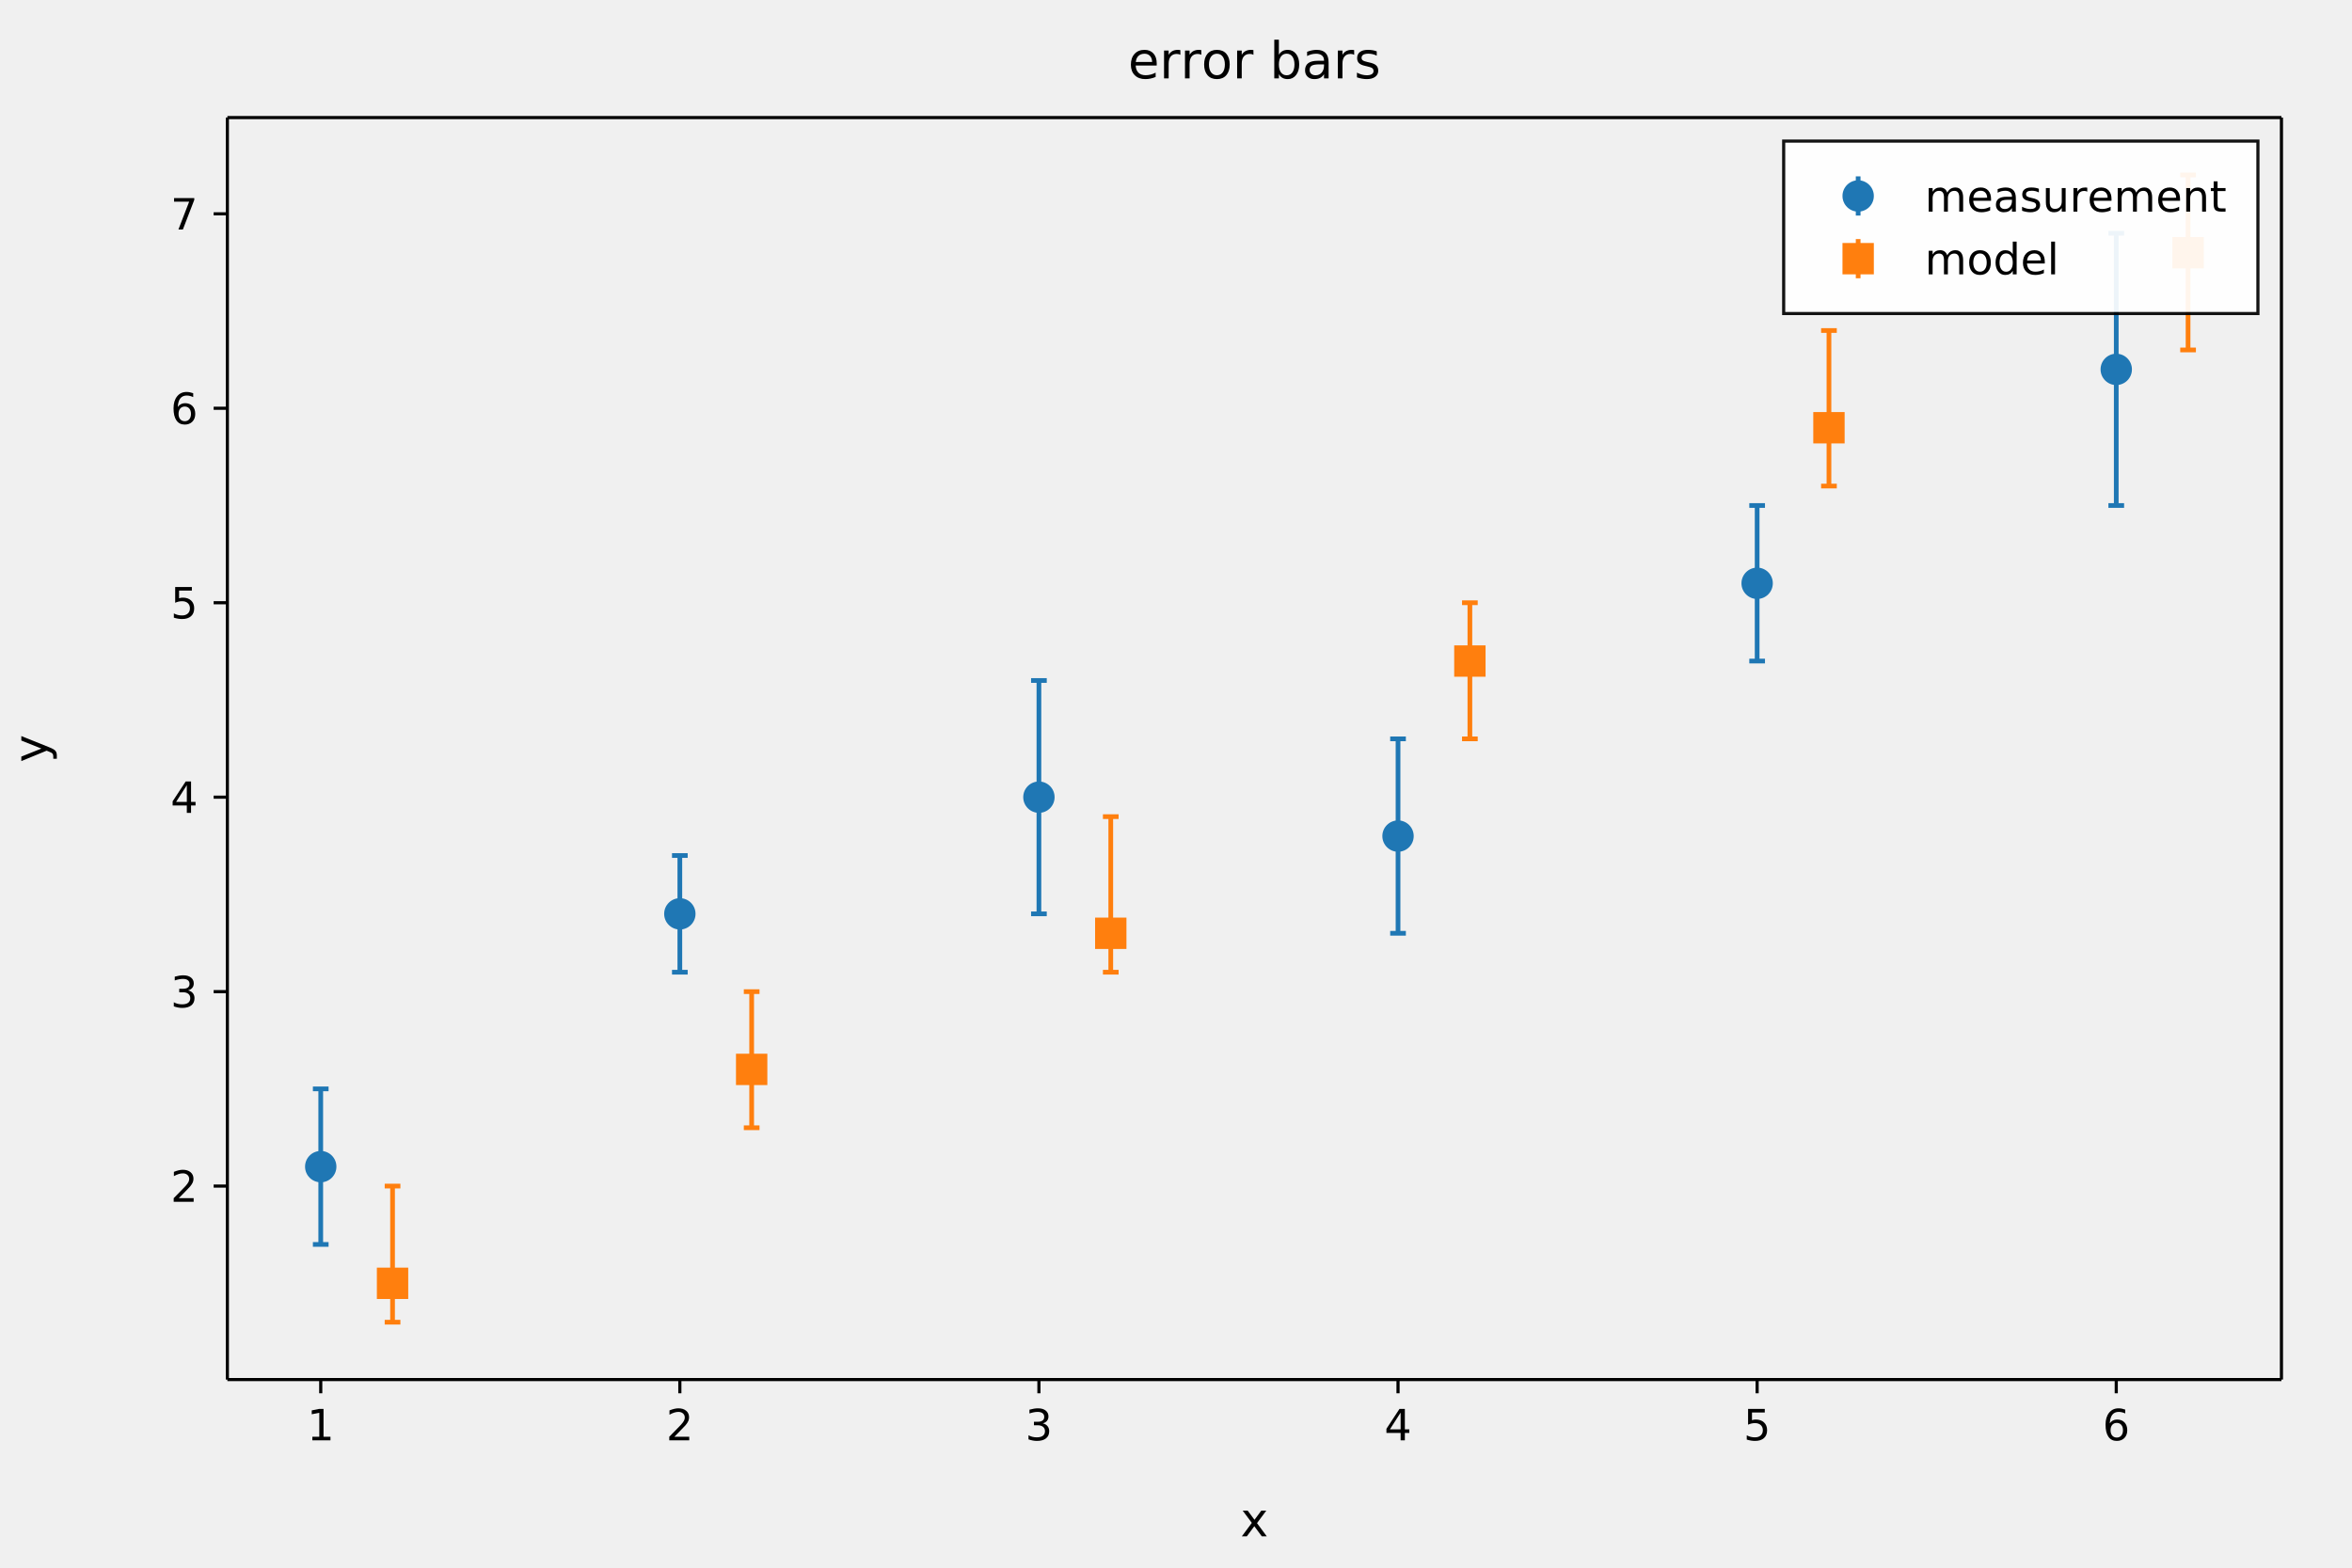
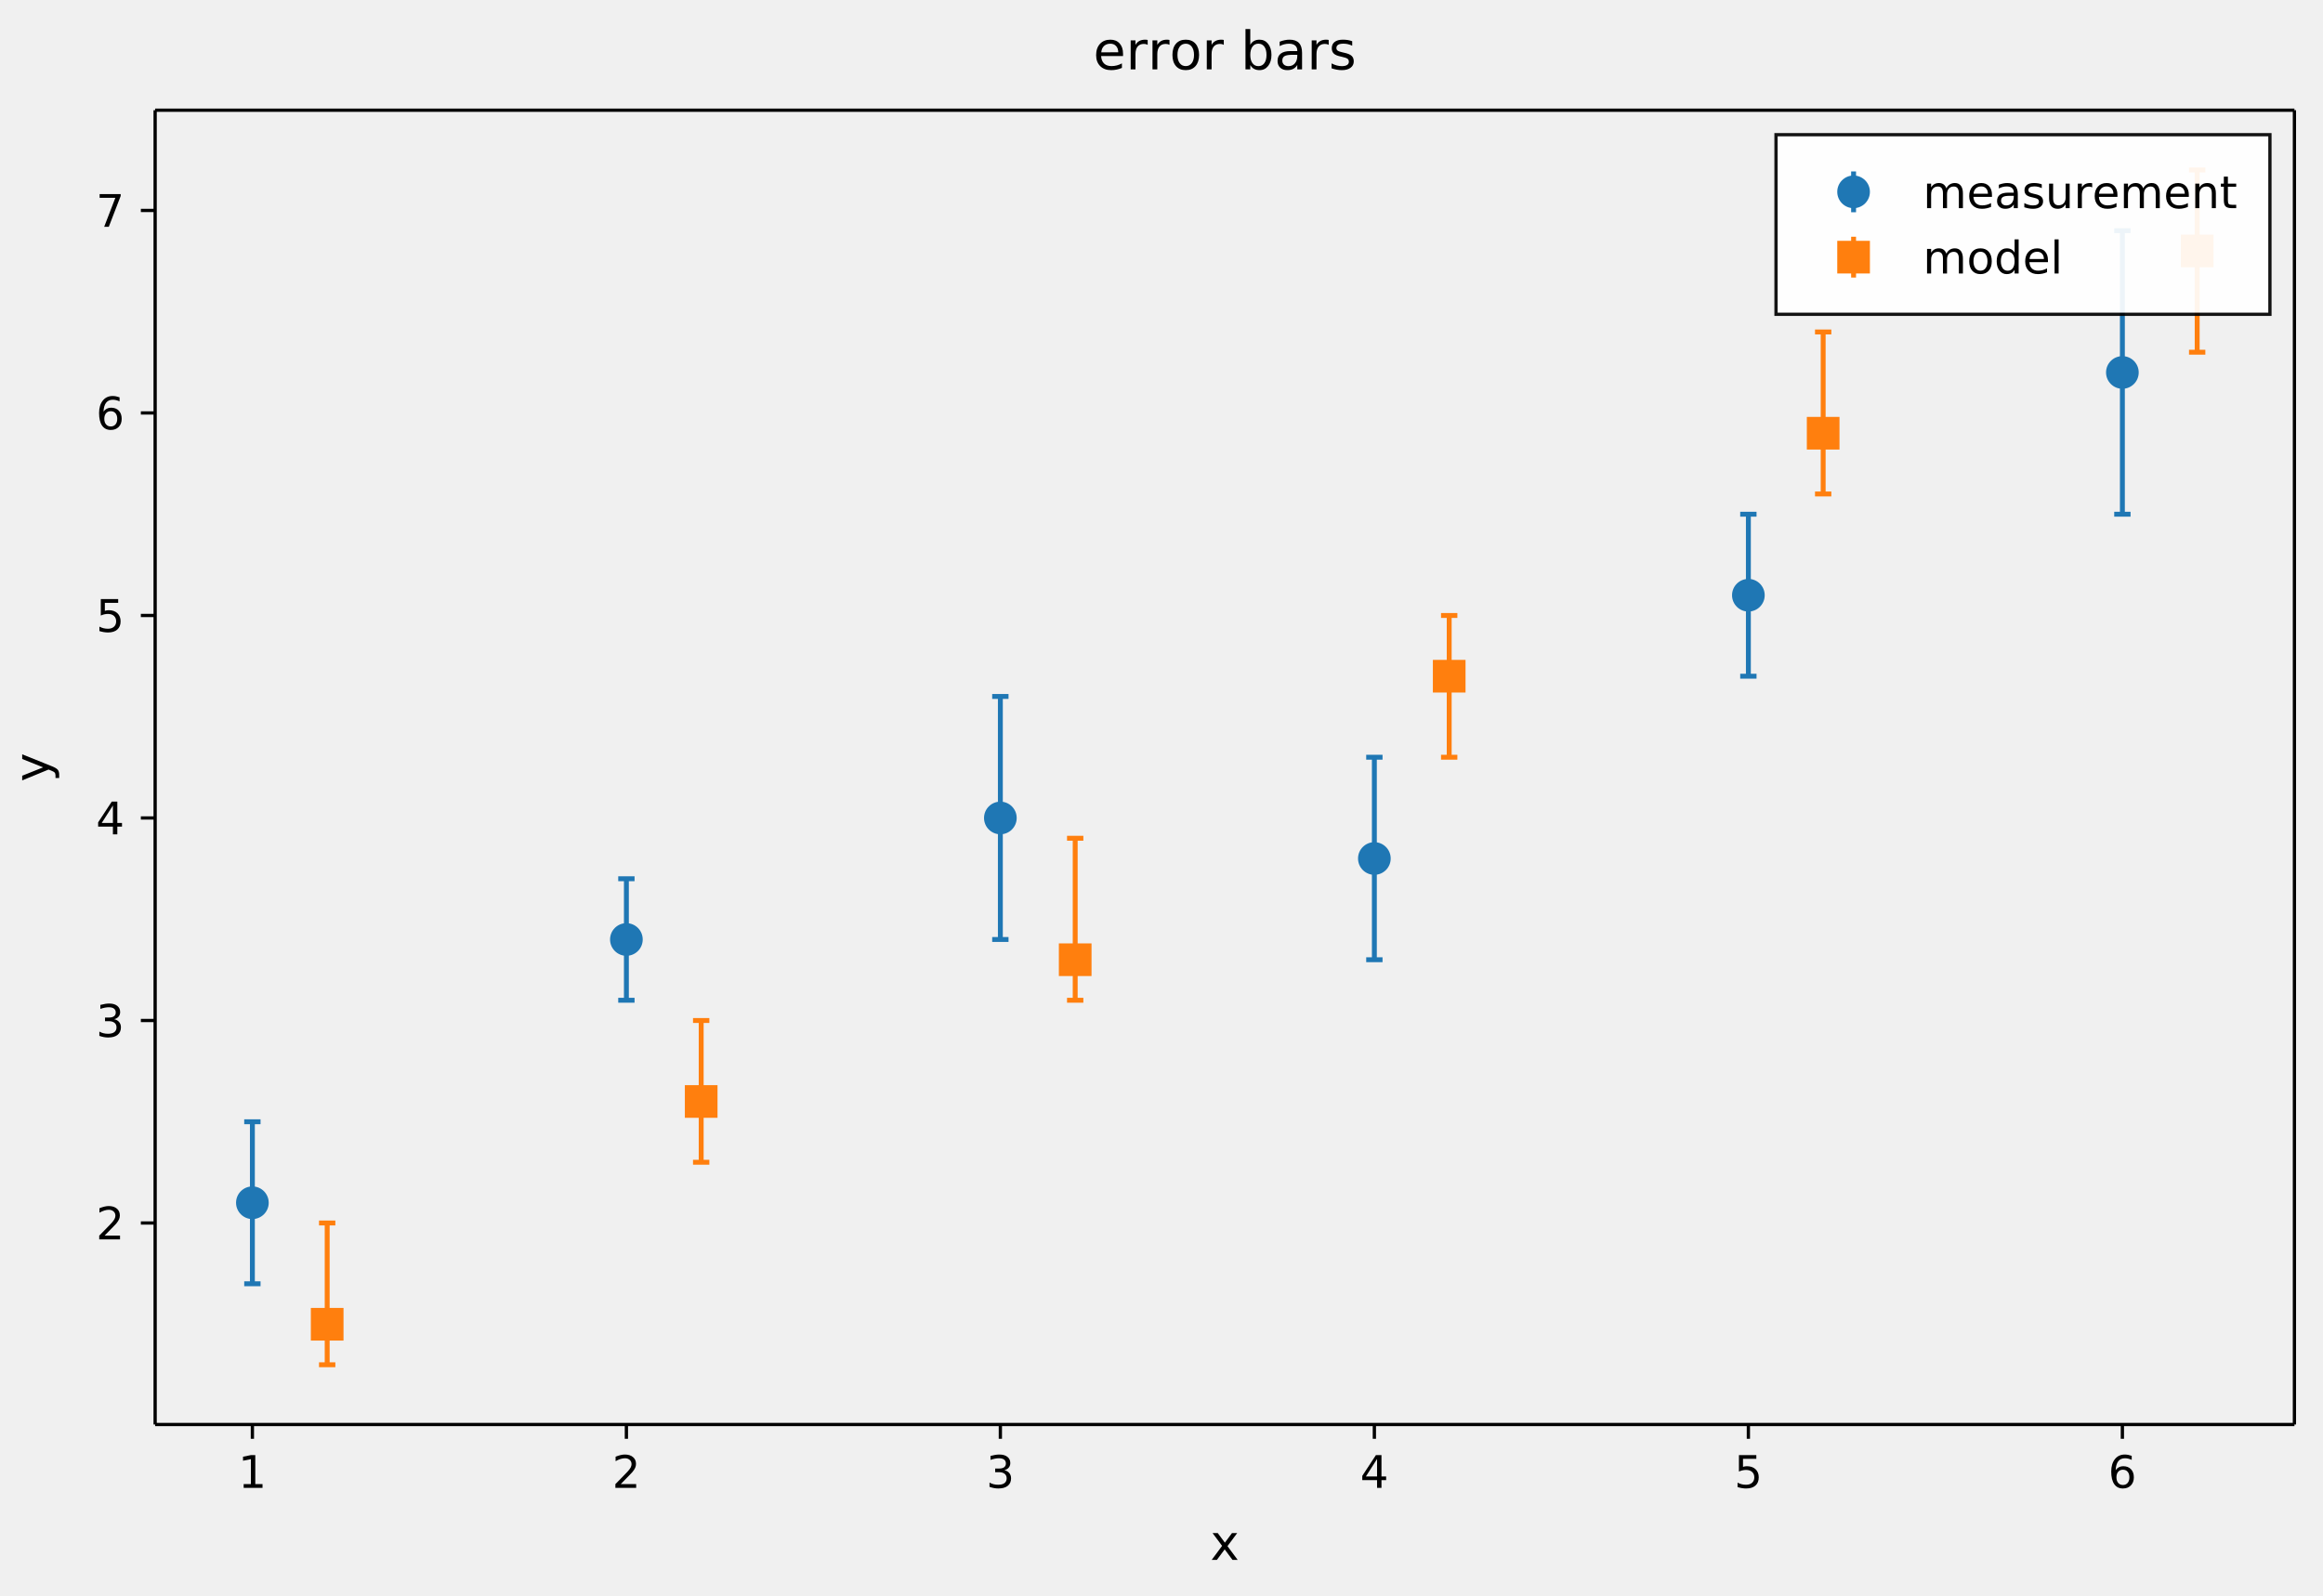
- <svg xmlns="http://www.w3.org/2000/svg" width="600" height="400" viewBox="0 0 600 400" font-family="DejaVu Sans, Bitstream Vera Sans, Verdana, Arial, sans-serif" font-size="11" style="background:#fff" data-plotlet-version="0.4.1" data-plotlet-schema="2" data-plotlet-kind="figure">
-   <g transform="translate(58,30)" data-plotlet-kind="panel" data-plotlet-title="error bars" data-plotlet-xlabel="x" data-plotlet-ylabel="y" data-plotlet-xscale="linear" data-plotlet-yscale="linear" data-plotlet-xlim="0.74,6.46" data-plotlet-ylim="1.005,7.495" data-plotlet-panel-bbox="0,0,600,400" data-plotlet-data-area="58,30,524,322">
+ <svg xmlns="http://www.w3.org/2000/svg" width="569" height="391" viewBox="0 0 569 391" font-family="DejaVu Sans, Bitstream Vera Sans, Verdana, Arial, sans-serif" font-size="11" style="background:#fff" data-plotlet-version="0.4.3" data-plotlet-schema="2" data-plotlet-kind="figure">
+   <g transform="translate(38,27)" data-plotlet-kind="panel" data-plotlet-title="error bars" data-plotlet-xlabel="x" data-plotlet-ylabel="y" data-plotlet-xscale="linear" data-plotlet-yscale="linear" data-plotlet-xlim="0.74,6.46" data-plotlet-ylim="1.005,7.495" data-plotlet-panel-bbox="0,0,569,391" data-plotlet-data-area="38,27,524,322">
    <svg x="0" y="0" width="524" height="322" overflow="hidden">
      <g class="plotlet-artist" data-plotlet-type="errorbar" data-plotlet-index="0" data-plotlet-label="measurement" data-plotlet-color="#1f77b4" data-plotlet-n="6" data-plotlet-x-min="1" data-plotlet-x-max="6" data-plotlet-y-min="2.1" data-plotlet-y-max="6.2" data-plotlet-marker="o">
        <line x1="23.82" x2="23.82" y1="287.52" y2="247.83" stroke="#1f77b4" stroke-width="1.2" />
        <line x1="21.82" x2="25.82" y1="287.52" y2="287.52" stroke="#1f77b4" stroke-width="1.2" />
        <line x1="21.82" x2="25.82" y1="247.83" y2="247.83" stroke="#1f77b4" stroke-width="1.2" />
        <circle cx="23.82" cy="267.67" r="4" fill="#1f77b4" />
        <line x1="115.43" x2="115.43" y1="218.06" y2="188.29" stroke="#1f77b4" stroke-width="1.2" />
        <line x1="113.43" x2="117.43" y1="218.06" y2="218.06" stroke="#1f77b4" stroke-width="1.2" />
        <line x1="113.43" x2="117.43" y1="188.29" y2="188.29" stroke="#1f77b4" stroke-width="1.2" />
        <circle cx="115.43" cy="203.17" r="4" fill="#1f77b4" />
        <line x1="207.03" x2="207.03" y1="203.17" y2="143.63" stroke="#1f77b4" stroke-width="1.2" />
        <line x1="205.03" x2="209.03" y1="203.17" y2="203.17" stroke="#1f77b4" stroke-width="1.2" />
        <line x1="205.03" x2="209.03" y1="143.63" y2="143.63" stroke="#1f77b4" stroke-width="1.2" />
        <circle cx="207.03" cy="173.40" r="4" fill="#1f77b4" />
        <line x1="298.64" x2="298.64" y1="208.13" y2="158.52" stroke="#1f77b4" stroke-width="1.2" />
        <line x1="296.64" x2="300.64" y1="208.13" y2="208.13" stroke="#1f77b4" stroke-width="1.2" />
        <line x1="296.64" x2="300.64" y1="158.52" y2="158.52" stroke="#1f77b4" stroke-width="1.2" />
        <circle cx="298.64" cy="183.33" r="4" fill="#1f77b4" />
        <line x1="390.25" x2="390.25" y1="138.67" y2="98.98" stroke="#1f77b4" stroke-width="1.2" />
        <line x1="388.25" x2="392.25" y1="138.67" y2="138.67" stroke="#1f77b4" stroke-width="1.2" />
        <line x1="388.25" x2="392.25" y1="98.98" y2="98.98" stroke="#1f77b4" stroke-width="1.2" />
        <circle cx="390.25" cy="118.83" r="4" fill="#1f77b4" />
        <line x1="481.86" x2="481.86" y1="98.98" y2="29.52" stroke="#1f77b4" stroke-width="1.2" />
        <line x1="479.86" x2="483.86" y1="98.98" y2="98.98" stroke="#1f77b4" stroke-width="1.2" />
        <line x1="479.86" x2="483.86" y1="29.52" y2="29.52" stroke="#1f77b4" stroke-width="1.2" />
        <circle cx="481.86" cy="64.25" r="4" fill="#1f77b4" />
      </g>
      <g class="plotlet-artist" data-plotlet-type="errorbar" data-plotlet-index="1" data-plotlet-label="model" data-plotlet-color="#ff7f0e" data-plotlet-n="6" data-plotlet-x-min="1.2" data-plotlet-x-max="6.2" data-plotlet-y-min="1.5" data-plotlet-y-max="6.8" data-plotlet-marker="s">
        <line x1="42.14" x2="42.14" y1="307.36" y2="272.63" stroke="#ff7f0e" stroke-width="1.2" />
        <line x1="40.14" x2="44.14" y1="307.36" y2="307.36" stroke="#ff7f0e" stroke-width="1.2" />
        <line x1="40.14" x2="44.14" y1="272.63" y2="272.63" stroke="#ff7f0e" stroke-width="1.2" />
        <rect x="38.14" y="293.44" width="8" height="8" fill="#ff7f0e" />
        <line x1="133.75" x2="133.75" y1="257.75" y2="223.02" stroke="#ff7f0e" stroke-width="1.2" />
        <line x1="131.75" x2="135.75" y1="257.75" y2="257.75" stroke="#ff7f0e" stroke-width="1.2" />
        <line x1="131.75" x2="135.75" y1="223.02" y2="223.02" stroke="#ff7f0e" stroke-width="1.2" />
        <rect x="129.75" y="238.86" width="8" height="8" fill="#ff7f0e" />
        <line x1="225.36" x2="225.36" y1="218.06" y2="178.37" stroke="#ff7f0e" stroke-width="1.2" />
        <line x1="223.36" x2="227.36" y1="218.06" y2="218.06" stroke="#ff7f0e" stroke-width="1.2" />
        <line x1="223.36" x2="227.36" y1="178.37" y2="178.37" stroke="#ff7f0e" stroke-width="1.2" />
        <rect x="221.36" y="204.13" width="8" height="8" fill="#ff7f0e" />
        <line x1="316.97" x2="316.97" y1="158.52" y2="123.79" stroke="#ff7f0e" stroke-width="1.2" />
        <line x1="314.97" x2="318.97" y1="158.52" y2="158.52" stroke="#ff7f0e" stroke-width="1.2" />
        <line x1="314.97" x2="318.97" y1="123.79" y2="123.79" stroke="#ff7f0e" stroke-width="1.2" />
        <rect x="312.97" y="134.67" width="8" height="8" fill="#ff7f0e" />
        <line x1="408.57" x2="408.57" y1="94.02" y2="54.33" stroke="#ff7f0e" stroke-width="1.2" />
        <line x1="406.57" x2="410.57" y1="94.02" y2="94.02" stroke="#ff7f0e" stroke-width="1.2" />
        <line x1="406.57" x2="410.57" y1="54.33" y2="54.33" stroke="#ff7f0e" stroke-width="1.2" />
        <rect x="404.57" y="75.14" width="8" height="8" fill="#ff7f0e" />
        <line x1="500.18" x2="500.18" y1="59.29" y2="14.64" stroke="#ff7f0e" stroke-width="1.2" />
        <line x1="498.18" x2="502.18" y1="59.29" y2="59.29" stroke="#ff7f0e" stroke-width="1.2" />
        <line x1="498.18" x2="502.18" y1="14.64" y2="14.64" stroke="#ff7f0e" stroke-width="1.2" />
        <rect x="496.18" y="30.48" width="8" height="8" fill="#ff7f0e" />
      </g>
    </svg>
    <line x1="0" y1="0" x2="524" y2="0" stroke="#000000" stroke-width="0.8" />
    <line x1="0" y1="322" x2="524" y2="322" stroke="#000000" stroke-width="0.8" />
    <line x1="0" y1="0" x2="0" y2="322" stroke="#000000" stroke-width="0.8" />
    <line x1="524" y1="0" x2="524" y2="322" stroke="#000000" stroke-width="0.8" />
    <line x1="23.82" x2="23.82" y1="322" y2="325.5" stroke="#000000" stroke-width="0.8" />
-     <path d="M21.683 336.587H23.456V330.469L21.527 330.856V329.868L23.445 329.481H24.53V336.587H26.302V337.5H21.683Z" fill="#000" />
+     <path d="M21.683 336.606H23.456V330.488L21.527 330.875V329.887L23.445 329.5H24.53V336.606H26.302V337.519H21.683Z" fill="#000" />
    <line x1="115.43" x2="115.43" y1="322" y2="325.5" stroke="#000000" stroke-width="0.8" />
-     <path d="M114.038 336.587H117.825V337.5H112.733V336.587Q113.351 335.948 114.417 334.871Q115.483 333.794 115.757 333.482Q116.278 332.897 116.485 332.491Q116.691 332.086 116.691 331.694Q116.691 331.055 116.243 330.652Q115.794 330.249 115.075 330.249Q114.565 330.249 113.998 330.426Q113.431 330.604 112.787 330.963V329.868Q113.442 329.604 114.011 329.47Q114.581 329.336 115.053 329.336Q116.299 329.336 117.041 329.959Q117.782 330.582 117.782 331.624Q117.782 332.118 117.596 332.561Q117.411 333.004 116.922 333.606Q116.788 333.762 116.068 334.506Q115.349 335.25 114.038 336.587Z" fill="#000" />
+     <path d="M114.038 336.606H117.825V337.519H112.733V336.606Q113.351 335.967 114.417 334.89Q115.483 333.813 115.757 333.501Q116.278 332.916 116.485 332.51Q116.691 332.105 116.691 331.713Q116.691 331.074 116.243 330.671Q115.794 330.268 115.075 330.268Q114.565 330.268 113.998 330.445Q113.431 330.623 112.787 330.982V329.887Q113.442 329.624 114.011 329.489Q114.581 329.355 115.053 329.355Q116.299 329.355 117.041 329.978Q117.782 330.601 117.782 331.643Q117.782 332.137 117.596 332.58Q117.411 333.023 116.922 333.625Q116.788 333.781 116.068 334.525Q115.349 335.269 114.038 336.606Z" fill="#000" />
    <line x1="207.03" x2="207.03" y1="322" y2="325.5" stroke="#000000" stroke-width="0.8" />
-     <path d="M207.999 333.176Q208.778 333.343 209.216 333.869Q209.653 334.396 209.653 335.169Q209.653 336.356 208.837 337.006Q208.021 337.656 206.517 337.656Q206.012 337.656 205.477 337.556Q204.943 337.457 204.374 337.258V336.211Q204.825 336.474 205.362 336.608Q205.899 336.743 206.484 336.743Q207.505 336.743 208.039 336.34Q208.574 335.937 208.574 335.169Q208.574 334.46 208.077 334.06Q207.58 333.66 206.694 333.66H205.759V332.768H206.737Q207.537 332.768 207.961 332.448Q208.386 332.129 208.386 331.527Q208.386 330.91 207.948 330.579Q207.51 330.249 206.694 330.249Q206.248 330.249 205.738 330.346Q205.228 330.442 204.615 330.646V329.68Q205.233 329.508 205.773 329.422Q206.313 329.336 206.791 329.336Q208.026 329.336 208.746 329.897Q209.465 330.458 209.465 331.415Q209.465 332.081 209.084 332.54Q208.703 332.999 207.999 333.176Z" fill="#000" />
+     <path d="M207.999 333.195Q208.778 333.362 209.216 333.888Q209.653 334.415 209.653 335.188Q209.653 336.375 208.837 337.025Q208.021 337.675 206.517 337.675Q206.012 337.675 205.477 337.575Q204.943 337.476 204.374 337.277V336.23Q204.825 336.493 205.362 336.627Q205.899 336.762 206.484 336.762Q207.505 336.762 208.039 336.359Q208.574 335.956 208.574 335.188Q208.574 334.479 208.077 334.079Q207.58 333.679 206.694 333.679H205.759V332.787H206.737Q207.537 332.787 207.961 332.468Q208.386 332.148 208.386 331.546Q208.386 330.929 207.948 330.598Q207.51 330.268 206.694 330.268Q206.248 330.268 205.738 330.365Q205.228 330.461 204.615 330.666V329.699Q205.233 329.527 205.773 329.441Q206.313 329.355 206.791 329.355Q208.026 329.355 208.746 329.916Q209.465 330.478 209.465 331.434Q209.465 332.1 209.084 332.559Q208.703 333.018 207.999 333.195Z" fill="#000" />
    <line x1="298.64" x2="298.64" y1="322" y2="325.5" stroke="#000000" stroke-width="0.8" />
-     <path d="M299.301 330.426 296.562 334.707H299.301ZM299.017 329.481H300.381V334.707H301.525V335.609H300.381V337.5H299.301V335.609H295.681V334.562Z" fill="#000" />
+     <path d="M299.301 330.445 296.562 334.726H299.301ZM299.017 329.5H300.381V334.726H301.525V335.628H300.381V337.519H299.301V335.628H295.681V334.581Z" fill="#000" />
    <line x1="390.25" x2="390.25" y1="322" y2="325.5" stroke="#000000" stroke-width="0.8" />
-     <path d="M387.939 329.481H392.199V330.394H388.933V332.36Q389.169 332.279 389.406 332.239Q389.642 332.199 389.878 332.199Q391.221 332.199 392.005 332.935Q392.79 333.67 392.79 334.927Q392.79 336.222 391.984 336.939Q391.178 337.656 389.712 337.656Q389.207 337.656 388.683 337.57Q388.16 337.484 387.601 337.312V336.222Q388.085 336.485 388.6 336.614Q389.116 336.743 389.69 336.743Q390.62 336.743 391.162 336.254Q391.705 335.765 391.705 334.927Q391.705 334.089 391.162 333.601Q390.62 333.112 389.69 333.112Q389.255 333.112 388.823 333.208Q388.391 333.305 387.939 333.509Z" fill="#000" />
+     <path d="M387.939 329.5H392.199V330.413H388.933V332.379Q389.169 332.298 389.406 332.258Q389.642 332.218 389.878 332.218Q391.221 332.218 392.005 332.954Q392.79 333.689 392.79 334.946Q392.79 336.241 391.984 336.958Q391.178 337.675 389.712 337.675Q389.207 337.675 388.683 337.589Q388.16 337.503 387.601 337.331V336.241Q388.085 336.504 388.6 336.633Q389.116 336.762 389.69 336.762Q390.62 336.762 391.162 336.273Q391.705 335.784 391.705 334.946Q391.705 334.108 391.162 333.62Q390.62 333.131 389.69 333.131Q389.255 333.131 388.823 333.228Q388.391 333.324 387.939 333.528Z" fill="#000" />
    <line x1="481.86" x2="481.86" y1="322" y2="325.5" stroke="#000000" stroke-width="0.8" />
-     <path d="M481.992 333.058Q481.261 333.058 480.834 333.558Q480.407 334.057 480.407 334.927Q480.407 335.792 480.834 336.294Q481.261 336.796 481.992 336.796Q482.722 336.796 483.149 336.294Q483.576 335.792 483.576 334.927Q483.576 334.057 483.149 333.558Q482.722 333.058 481.992 333.058ZM484.146 329.658V330.646Q483.737 330.453 483.321 330.351Q482.905 330.249 482.497 330.249Q481.422 330.249 480.856 330.974Q480.289 331.699 480.209 333.166Q480.525 332.698 481.003 332.448Q481.481 332.199 482.056 332.199Q483.265 332.199 483.966 332.932Q484.667 333.665 484.667 334.927Q484.667 336.163 483.936 336.909Q483.206 337.656 481.992 337.656Q480.601 337.656 479.865 336.59Q479.129 335.523 479.129 333.499Q479.129 331.597 480.031 330.467Q480.934 329.336 482.454 329.336Q482.862 329.336 483.278 329.417Q483.694 329.497 484.146 329.658Z" fill="#000" />
+     <path d="M481.992 333.077Q481.261 333.077 480.834 333.577Q480.407 334.076 480.407 334.946Q480.407 335.811 480.834 336.313Q481.261 336.815 481.992 336.815Q482.722 336.815 483.149 336.313Q483.576 335.811 483.576 334.946Q483.576 334.076 483.149 333.577Q482.722 333.077 481.992 333.077ZM484.146 329.677V330.666Q483.737 330.472 483.321 330.37Q482.905 330.268 482.497 330.268Q481.422 330.268 480.856 330.993Q480.289 331.718 480.209 333.185Q480.525 332.717 481.003 332.468Q481.481 332.218 482.056 332.218Q483.265 332.218 483.966 332.951Q484.667 333.684 484.667 334.946Q484.667 336.182 483.936 336.928Q483.206 337.675 481.992 337.675Q480.601 337.675 479.865 336.609Q479.129 335.542 479.129 333.518Q479.129 331.616 480.031 330.486Q480.934 329.355 482.454 329.355Q482.862 329.355 483.278 329.436Q483.694 329.516 484.146 329.677Z" fill="#000" />
    <line x1="0" x2="-3.5" y1="272.63" y2="272.63" stroke="#000000" stroke-width="0.8" />
-     <path d="M-12.388 275.72H-8.601V276.633H-13.693V275.72Q-13.075 275.081 -12.009 274.004Q-10.943 272.927 -10.669 272.616Q-10.148 272.03 -9.941 271.625Q-9.734 271.219 -9.734 270.827Q-9.734 270.188 -10.183 269.785Q-10.631 269.382 -11.351 269.382Q-11.861 269.382 -12.428 269.56Q-12.995 269.737 -13.639 270.097V269.001Q-12.984 268.738 -12.415 268.603Q-11.845 268.469 -11.373 268.469Q-10.126 268.469 -9.385 269.092Q-8.644 269.715 -8.644 270.757Q-8.644 271.251 -8.829 271.695Q-9.015 272.138 -9.503 272.739Q-9.638 272.895 -10.357 273.639Q-11.077 274.383 -12.388 275.72Z" fill="#000" />
+     <path d="M-12.388 275.73H-8.601V276.643H-13.693V275.73Q-13.075 275.091 -12.009 274.014Q-10.943 272.937 -10.669 272.625Q-10.148 272.04 -9.941 271.634Q-9.734 271.229 -9.734 270.837Q-9.734 270.197 -10.183 269.795Q-10.631 269.392 -11.351 269.392Q-11.861 269.392 -12.428 269.569Q-12.995 269.746 -13.639 270.106V269.01Q-12.984 268.747 -12.415 268.613Q-11.845 268.479 -11.373 268.479Q-10.126 268.479 -9.385 269.102Q-8.644 269.725 -8.644 270.767Q-8.644 271.261 -8.829 271.704Q-9.015 272.147 -9.503 272.749Q-9.638 272.905 -10.357 273.648Q-11.077 274.392 -12.388 275.73Z" fill="#000" />
    <line x1="0" x2="-3.5" y1="223.02" y2="223.02" stroke="#000000" stroke-width="0.8" />
-     <path d="M-10.035 222.695Q-9.256 222.861 -8.819 223.388Q-8.381 223.914 -8.381 224.687Q-8.381 225.874 -9.197 226.524Q-10.014 227.174 -11.518 227.174Q-12.022 227.174 -12.557 227.075Q-13.091 226.976 -13.661 226.777V225.729Q-13.209 225.993 -12.672 226.127Q-12.135 226.261 -11.55 226.261Q-10.529 226.261 -9.995 225.858Q-9.46 225.456 -9.46 224.687Q-9.46 223.978 -9.957 223.578Q-10.454 223.178 -11.34 223.178H-12.275V222.287H-11.297Q-10.497 222.287 -10.073 221.967Q-9.648 221.647 -9.648 221.046Q-9.648 220.428 -10.086 220.098Q-10.524 219.768 -11.34 219.768Q-11.786 219.768 -12.296 219.864Q-12.807 219.961 -13.419 220.165V219.198Q-12.801 219.026 -12.261 218.94Q-11.722 218.854 -11.244 218.854Q-10.008 218.854 -9.289 219.416Q-8.569 219.977 -8.569 220.933Q-8.569 221.599 -8.95 222.058Q-9.332 222.518 -10.035 222.695Z" fill="#000" />
+     <path d="M-10.035 222.704Q-9.256 222.871 -8.819 223.397Q-8.381 223.924 -8.381 224.697Q-8.381 225.884 -9.197 226.534Q-10.014 227.184 -11.518 227.184Q-12.022 227.184 -12.557 227.084Q-13.091 226.985 -13.661 226.786V225.739Q-13.209 226.002 -12.672 226.136Q-12.135 226.271 -11.55 226.271Q-10.529 226.271 -9.995 225.868Q-9.46 225.465 -9.46 224.697Q-9.46 223.988 -9.957 223.588Q-10.454 223.188 -11.34 223.188H-12.275V222.296H-11.297Q-10.497 222.296 -10.073 221.976Q-9.648 221.657 -9.648 221.055Q-9.648 220.438 -10.086 220.107Q-10.524 219.777 -11.34 219.777Q-11.786 219.777 -12.296 219.874Q-12.807 219.97 -13.419 220.174V219.208Q-12.801 219.036 -12.261 218.95Q-11.722 218.864 -11.244 218.864Q-10.008 218.864 -9.289 219.425Q-8.569 219.987 -8.569 220.943Q-8.569 221.609 -8.95 222.068Q-9.332 222.527 -10.035 222.704Z" fill="#000" />
    <line x1="0" x2="-3.5" y1="173.40" y2="173.40" stroke="#000000" stroke-width="0.8" />
-     <path d="M-10.341 170.33 -13.081 174.611H-10.341ZM-10.626 169.385H-9.262V174.611H-8.118V175.513H-9.262V177.404H-10.341V175.513H-13.961V174.466Z" fill="#000" />
+     <path d="M-10.341 170.339 -13.081 174.62H-10.341ZM-10.626 169.394H-9.262V174.62H-8.118V175.523H-9.262V177.413H-10.341V175.523H-13.961V174.475Z" fill="#000" />
    <line x1="0" x2="-3.5" y1="123.79" y2="123.79" stroke="#000000" stroke-width="0.8" />
-     <path d="M-13.312 119.77H-9.052V120.683H-12.318V122.649Q-12.082 122.568 -11.845 122.528Q-11.609 122.488 -11.373 122.488Q-10.03 122.488 -9.246 123.223Q-8.461 123.959 -8.461 125.216Q-8.461 126.511 -9.267 127.228Q-10.073 127.945 -11.539 127.945Q-12.044 127.945 -12.568 127.859Q-13.091 127.773 -13.65 127.601V126.511Q-13.167 126.774 -12.651 126.903Q-12.135 127.032 -11.561 127.032Q-10.631 127.032 -10.089 126.543Q-9.546 126.054 -9.546 125.216Q-9.546 124.378 -10.089 123.889Q-10.631 123.401 -11.561 123.401Q-11.996 123.401 -12.428 123.497Q-12.86 123.594 -13.312 123.798Z" fill="#000" />
+     <path d="M-13.312 119.779H-9.052V120.692H-12.318V122.658Q-12.082 122.578 -11.845 122.537Q-11.609 122.497 -11.373 122.497Q-10.03 122.497 -9.246 123.233Q-8.461 123.969 -8.461 125.226Q-8.461 126.52 -9.267 127.237Q-10.073 127.954 -11.539 127.954Q-12.044 127.954 -12.568 127.868Q-13.091 127.782 -13.65 127.61V126.52Q-13.167 126.783 -12.651 126.912Q-12.135 127.041 -11.561 127.041Q-10.631 127.041 -10.089 126.552Q-9.546 126.064 -9.546 125.226Q-9.546 124.388 -10.089 123.899Q-10.631 123.41 -11.561 123.41Q-11.996 123.41 -12.428 123.507Q-12.86 123.604 -13.312 123.808Z" fill="#000" />
    <line x1="0" x2="-3.5" y1="74.17" y2="74.17" stroke="#000000" stroke-width="0.8" />
-     <path d="M-10.868 73.732Q-11.598 73.732 -12.025 74.232Q-12.452 74.731 -12.452 75.601Q-12.452 76.466 -12.025 76.968Q-11.598 77.471 -10.868 77.471Q-10.137 77.471 -9.71 76.968Q-9.283 76.466 -9.283 75.601Q-9.283 74.731 -9.71 74.232Q-10.137 73.732 -10.868 73.732ZM-8.714 70.332V71.321Q-9.122 71.127 -9.538 71.025Q-9.955 70.923 -10.363 70.923Q-11.437 70.923 -12.004 71.648Q-12.57 72.373 -12.651 73.84Q-12.334 73.372 -11.856 73.123Q-11.378 72.873 -10.803 72.873Q-9.595 72.873 -8.894 73.606Q-8.193 74.339 -8.193 75.601Q-8.193 76.837 -8.923 77.583Q-9.654 78.33 -10.868 78.33Q-12.259 78.33 -12.995 77.264Q-13.73 76.198 -13.73 74.173Q-13.73 72.271 -12.828 71.141Q-11.926 70.01 -10.406 70.01Q-9.998 70.01 -9.581 70.091Q-9.165 70.171 -8.714 70.332Z" fill="#000" />
+     <path d="M-10.868 73.742Q-11.598 73.742 -12.025 74.241Q-12.452 74.741 -12.452 75.611Q-12.452 76.476 -12.025 76.978Q-11.598 77.48 -10.868 77.48Q-10.137 77.48 -9.71 76.978Q-9.283 76.476 -9.283 75.611Q-9.283 74.741 -9.71 74.241Q-10.137 73.742 -10.868 73.742ZM-8.714 70.342V71.33Q-9.122 71.137 -9.538 71.035Q-9.955 70.933 -10.363 70.933Q-11.437 70.933 -12.004 71.658Q-12.57 72.383 -12.651 73.849Q-12.334 73.382 -11.856 73.132Q-11.378 72.882 -10.803 72.882Q-9.595 72.882 -8.894 73.616Q-8.193 74.349 -8.193 75.611Q-8.193 76.846 -8.923 77.593Q-9.654 78.339 -10.868 78.339Q-12.259 78.339 -12.995 77.273Q-13.73 76.207 -13.73 74.182Q-13.73 72.281 -12.828 71.15Q-11.926 70.02 -10.406 70.02Q-9.998 70.02 -9.581 70.1Q-9.165 70.181 -8.714 70.342Z" fill="#000" />
    <line x1="0" x2="-3.5" y1="24.56" y2="24.56" stroke="#000000" stroke-width="0.8" />
-     <path d="M-13.596 20.54H-8.44V21.002L-11.351 28.559H-12.484L-9.745 21.453H-13.596Z" fill="#000" />
-     <path d="M265.035 355.438 262.662 358.631 265.158 362.0H263.887L261.977 359.422L260.066 362.0H258.795L261.344 358.566L259.012 355.438H260.283L262.023 357.775L263.764 355.438Z" fill="#000" />
-     <g transform="translate(-46,161.0) rotate(-90)">
+     <path d="M-13.596 20.55H-8.44V21.012L-11.351 28.569H-12.484L-9.745 21.463H-13.596Z" fill="#000" />
+     <path d="M265.035 348.607 262.662 351.801 265.158 355.17H263.887L261.977 352.592L260.066 355.17H258.795L261.344 351.736L259.012 348.607H260.283L262.023 350.945L263.764 348.607Z" fill="#000" />
+     <g transform="translate(-26.0,161.0) rotate(-90)">
      <path d="M0.311 0.609Q-0.146 1.781 -0.58 2.139Q-1.014 2.496 -1.74 2.496H-2.602V1.594H-1.969Q-1.523 1.594 -1.277 1.383Q-1.031 1.172 -0.732 0.387L-0.539 -0.105L-3.193 -6.562H-2.051L0.0 -1.43L2.051 -6.562H3.193Z" fill="#000" />
    </g>
    <path d="M237.079 -13.847V-13.275H231.709Q231.785 -12.069 232.436 -11.438Q233.086 -10.806 234.248 -10.806Q234.921 -10.806 235.552 -10.971Q236.184 -11.136 236.806 -11.466V-10.362Q236.178 -10.095 235.518 -9.956Q234.857 -9.816 234.178 -9.816Q232.477 -9.816 231.484 -10.806Q230.49 -11.796 230.49 -13.485Q230.49 -15.23 231.433 -16.256Q232.375 -17.281 233.975 -17.281Q235.41 -17.281 236.244 -16.357Q237.079 -15.434 237.079 -13.847ZM235.911 -14.189Q235.898 -15.148 235.375 -15.719Q234.851 -16.291 233.988 -16.291Q233.01 -16.291 232.423 -15.738Q231.836 -15.186 231.747 -14.183ZM243.116 -16.018Q242.919 -16.132 242.687 -16.186Q242.456 -16.24 242.176 -16.24Q241.186 -16.24 240.656 -15.595Q240.126 -14.951 240.126 -13.745V-10.0H238.952V-17.109H240.126V-16.005Q240.494 -16.652 241.084 -16.967Q241.675 -17.281 242.519 -17.281Q242.64 -17.281 242.786 -17.265Q242.932 -17.249 243.109 -17.217ZM248.46 -16.018Q248.264 -16.132 248.032 -16.186Q247.8 -16.24 247.521 -16.24Q246.531 -16.24 246.001 -15.595Q245.471 -14.951 245.471 -13.745V-10.0H244.296V-17.109H245.471V-16.005Q245.839 -16.652 246.429 -16.967Q247.02 -17.281 247.864 -17.281Q247.984 -17.281 248.13 -17.265Q248.276 -17.249 248.454 -17.217ZM252.44 -16.291Q251.501 -16.291 250.955 -15.557Q250.409 -14.824 250.409 -13.548Q250.409 -12.272 250.952 -11.539Q251.495 -10.806 252.44 -10.806Q253.374 -10.806 253.919 -11.542Q254.465 -12.279 254.465 -13.548Q254.465 -14.812 253.919 -15.551Q253.374 -16.291 252.44 -16.291ZM252.44 -17.281Q253.964 -17.281 254.833 -16.291Q255.703 -15.3 255.703 -13.548Q255.703 -11.803 254.833 -10.809Q253.964 -9.816 252.44 -9.816Q250.911 -9.816 250.044 -10.809Q249.178 -11.803 249.178 -13.548Q249.178 -15.3 250.044 -16.291Q250.911 -17.281 252.44 -17.281ZM261.759 -16.018Q261.562 -16.132 261.33 -16.186Q261.099 -16.24 260.819 -16.24Q259.829 -16.24 259.299 -15.595Q258.769 -14.951 258.769 -13.745V-10.0H257.595V-17.109H258.769V-16.005Q259.137 -16.652 259.728 -16.967Q260.318 -17.281 261.162 -17.281Q261.283 -17.281 261.429 -17.265Q261.575 -17.249 261.752 -17.217ZM272.22 -13.548Q272.22 -14.837 271.69 -15.57Q271.16 -16.303 270.233 -16.303Q269.306 -16.303 268.776 -15.57Q268.246 -14.837 268.246 -13.548Q268.246 -12.26 268.776 -11.527Q269.306 -10.793 270.233 -10.793Q271.16 -10.793 271.69 -11.527Q272.22 -12.26 272.22 -13.548ZM268.246 -16.03Q268.614 -16.665 269.176 -16.973Q269.738 -17.281 270.519 -17.281Q271.813 -17.281 272.623 -16.252Q273.432 -15.224 273.432 -13.548Q273.432 -11.873 272.623 -10.844Q271.813 -9.816 270.519 -9.816Q269.738 -9.816 269.176 -10.124Q268.614 -10.432 268.246 -11.066V-10.0H267.072V-19.877H268.246ZM278.599 -13.574Q277.184 -13.574 276.638 -13.25Q276.092 -12.926 276.092 -12.146Q276.092 -11.523 276.501 -11.158Q276.911 -10.793 277.615 -10.793Q278.586 -10.793 279.174 -11.482Q279.761 -12.171 279.761 -13.313V-13.574ZM280.929 -14.056V-10.0H279.761V-11.079Q279.361 -10.432 278.764 -10.124Q278.167 -9.816 277.304 -9.816Q276.212 -9.816 275.568 -10.428Q274.924 -11.041 274.924 -12.069Q274.924 -13.269 275.727 -13.878Q276.53 -14.488 278.123 -14.488H279.761V-14.602Q279.761 -15.408 279.231 -15.849Q278.701 -16.291 277.742 -16.291Q277.133 -16.291 276.555 -16.145Q275.978 -15.999 275.444 -15.707V-16.786Q276.085 -17.033 276.688 -17.157Q277.292 -17.281 277.863 -17.281Q279.405 -17.281 280.167 -16.481Q280.929 -15.681 280.929 -14.056ZM287.454 -16.018Q287.257 -16.132 287.026 -16.186Q286.794 -16.24 286.515 -16.24Q285.524 -16.24 284.994 -15.595Q284.464 -14.951 284.464 -13.745V-10.0H283.29V-17.109H284.464V-16.005Q284.833 -16.652 285.423 -16.967Q286.013 -17.281 286.857 -17.281Q286.978 -17.281 287.124 -17.265Q287.27 -17.249 287.448 -17.217ZM293.211 -16.9V-15.795Q292.716 -16.049 292.183 -16.176Q291.65 -16.303 291.079 -16.303Q290.209 -16.303 289.774 -16.037Q289.339 -15.77 289.339 -15.237Q289.339 -14.831 289.65 -14.599Q289.961 -14.367 290.901 -14.158L291.301 -14.069Q292.545 -13.802 293.069 -13.317Q293.592 -12.831 293.592 -11.961Q293.592 -10.971 292.808 -10.394Q292.024 -9.816 290.653 -9.816Q290.082 -9.816 289.463 -9.927Q288.844 -10.038 288.159 -10.26V-11.466Q288.806 -11.13 289.435 -10.962Q290.063 -10.793 290.679 -10.793Q291.504 -10.793 291.948 -11.076Q292.393 -11.358 292.393 -11.873Q292.393 -12.349 292.072 -12.603Q291.751 -12.856 290.666 -13.091L290.26 -13.187Q289.174 -13.415 288.692 -13.888Q288.209 -14.361 288.209 -15.186Q288.209 -16.189 288.92 -16.735Q289.631 -17.281 290.939 -17.281Q291.586 -17.281 292.158 -17.186Q292.729 -17.09 293.211 -16.9Z" fill="#000" />
    <g transform="translate(397.02,6)">
      <rect x="0" y="0" width="120.98" height="44" fill="#ffffff" stroke="#000000" stroke-width="0.8" opacity="0.92" />
      <line x1="19.00" x2="19.00" y1="9.00" y2="19.00" stroke="#1f77b4" stroke-width="1.2" />
      <circle cx="19.00" cy="14.00" r="4" fill="#1f77b4" />
      <path d="M41.72 13.139Q42.091 12.473 42.606 12.156Q43.122 11.839 43.82 11.839Q44.76 11.839 45.271 12.497Q45.781 13.155 45.781 14.369V18.0H44.787V14.401Q44.787 13.537 44.481 13.118Q44.175 12.699 43.546 12.699Q42.778 12.699 42.333 13.209Q41.887 13.719 41.887 14.6V18.0H40.893V14.401Q40.893 13.531 40.587 13.115Q40.281 12.699 39.642 12.699Q38.884 12.699 38.438 13.212Q37.993 13.725 37.993 14.6V18.0H36.999V11.984H37.993V12.919Q38.331 12.366 38.804 12.103Q39.276 11.839 39.926 11.839Q40.582 11.839 41.041 12.172Q41.5 12.505 41.72 13.139ZM52.897 14.745V15.229H48.354Q48.418 16.249 48.969 16.783Q49.519 17.318 50.502 17.318Q51.071 17.318 51.606 17.178Q52.14 17.039 52.667 16.759V17.694Q52.135 17.919 51.576 18.038Q51.018 18.156 50.443 18.156Q49.003 18.156 48.163 17.318Q47.322 16.48 47.322 15.051Q47.322 13.574 48.12 12.707Q48.917 11.839 50.271 11.839Q51.485 11.839 52.191 12.621Q52.897 13.402 52.897 14.745ZM51.909 14.455Q51.898 13.644 51.455 13.161Q51.012 12.677 50.282 12.677Q49.455 12.677 48.958 13.145Q48.461 13.612 48.386 14.46ZM57.253 14.976Q56.056 14.976 55.594 15.25Q55.132 15.524 55.132 16.185Q55.132 16.711 55.478 17.02Q55.825 17.329 56.421 17.329Q57.243 17.329 57.74 16.746Q58.236 16.163 58.236 15.196V14.976ZM59.225 14.568V18.0H58.236V17.087Q57.898 17.635 57.393 17.895Q56.888 18.156 56.158 18.156Q55.234 18.156 54.689 17.637Q54.144 17.119 54.144 16.249Q54.144 15.234 54.823 14.718Q55.502 14.203 56.851 14.203H58.236V14.106Q58.236 13.424 57.788 13.051Q57.339 12.677 56.528 12.677Q56.013 12.677 55.524 12.801Q55.035 12.924 54.584 13.171V12.258Q55.126 12.049 55.637 11.944Q56.147 11.839 56.63 11.839Q57.936 11.839 58.58 12.516Q59.225 13.193 59.225 14.568ZM65.095 12.162V13.096Q64.676 12.881 64.225 12.774Q63.774 12.667 63.291 12.667Q62.555 12.667 62.187 12.892Q61.819 13.118 61.819 13.569Q61.819 13.913 62.082 14.109Q62.345 14.305 63.14 14.482L63.479 14.557Q64.531 14.783 64.974 15.194Q65.417 15.604 65.417 16.34Q65.417 17.178 64.754 17.667Q64.091 18.156 62.931 18.156Q62.447 18.156 61.924 18.062Q61.4 17.968 60.82 17.78V16.759Q61.368 17.044 61.899 17.186Q62.431 17.329 62.952 17.329Q63.65 17.329 64.026 17.09Q64.402 16.851 64.402 16.416Q64.402 16.013 64.131 15.798Q63.86 15.583 62.941 15.384L62.598 15.304Q61.679 15.11 61.271 14.71Q60.863 14.31 60.863 13.612Q60.863 12.763 61.464 12.301Q62.066 11.839 63.172 11.839Q63.72 11.839 64.204 11.92Q64.687 12 65.095 12.162ZM66.889 15.626V11.984H67.877V15.588Q67.877 16.442 68.21 16.869Q68.543 17.296 69.209 17.296Q70.01 17.296 70.474 16.786Q70.939 16.276 70.939 15.395V11.984H71.927V18.0H70.939V17.076Q70.579 17.624 70.104 17.89Q69.628 18.156 69.0 18.156Q67.963 18.156 67.426 17.511Q66.889 16.867 66.889 15.626ZM69.376 11.839ZM77.449 12.908Q77.282 12.812 77.086 12.766Q76.89 12.72 76.654 12.72Q75.816 12.72 75.367 13.265Q74.919 13.811 74.919 14.831V18.0H73.925V11.984H74.919V12.919Q75.23 12.371 75.73 12.105Q76.229 11.839 76.944 11.839Q77.046 11.839 77.169 11.853Q77.293 11.866 77.443 11.893ZM83.631 14.745V15.229H79.087Q79.151 16.249 79.702 16.783Q80.252 17.318 81.235 17.318Q81.805 17.318 82.339 17.178Q82.874 17.039 83.4 16.759V17.694Q82.868 17.919 82.31 18.038Q81.751 18.156 81.176 18.156Q79.737 18.156 78.896 17.318Q78.056 16.48 78.056 15.051Q78.056 13.574 78.853 12.707Q79.651 11.839 81.004 11.839Q82.218 11.839 82.925 12.621Q83.631 13.402 83.631 14.745ZM82.643 14.455Q82.632 13.644 82.189 13.161Q81.746 12.677 81.015 12.677Q80.188 12.677 79.691 13.145Q79.194 13.612 79.119 14.46ZM89.937 13.139Q90.307 12.473 90.823 12.156Q91.338 11.839 92.037 11.839Q92.977 11.839 93.487 12.497Q93.997 13.155 93.997 14.369V18.0H93.003V14.401Q93.003 13.537 92.697 13.118Q92.391 12.699 91.763 12.699Q90.995 12.699 90.549 13.209Q90.103 13.719 90.103 14.6V18.0H89.109V14.401Q89.109 13.531 88.803 13.115Q88.497 12.699 87.858 12.699Q87.101 12.699 86.655 13.212Q86.209 13.725 86.209 14.6V18.0H85.215V11.984H86.209V12.919Q86.547 12.366 87.02 12.103Q87.493 11.839 88.143 11.839Q88.798 11.839 89.257 12.172Q89.716 12.505 89.937 13.139ZM101.114 14.745V15.229H96.57Q96.634 16.249 97.185 16.783Q97.735 17.318 98.718 17.318Q99.288 17.318 99.822 17.178Q100.356 17.039 100.883 16.759V17.694Q100.351 17.919 99.792 18.038Q99.234 18.156 98.659 18.156Q97.22 18.156 96.379 17.318Q95.539 16.48 95.539 15.051Q95.539 13.574 96.336 12.707Q97.134 11.839 98.487 11.839Q99.701 11.839 100.407 12.621Q101.114 13.402 101.114 14.745ZM100.125 14.455Q100.115 13.644 99.672 13.161Q99.229 12.677 98.498 12.677Q97.671 12.677 97.174 13.145Q96.677 13.612 96.602 14.46ZM107.736 14.369V18.0H106.748V14.401Q106.748 13.547 106.415 13.123Q106.082 12.699 105.416 12.699Q104.616 12.699 104.154 13.209Q103.692 13.719 103.692 14.6V18.0H102.698V11.984H103.692V12.919Q104.046 12.376 104.527 12.108Q105.008 11.839 105.636 11.839Q106.673 11.839 107.205 12.481Q107.736 13.123 107.736 14.369ZM110.685 10.276V11.984H112.721V12.752H110.685V16.018Q110.685 16.754 110.886 16.963Q111.088 17.173 111.706 17.173H112.721V18.0H111.706Q110.562 18.0 110.126 17.573Q109.691 17.146 109.691 16.018V12.752H108.966V11.984H109.691V10.276Z" fill="#000" />
      <line x1="19.00" x2="19.00" y1="25.00" y2="35.00" stroke="#ff7f0e" stroke-width="1.2" />
      <rect x="15.00" y="26.00" width="8" height="8" fill="#ff7f0e" />
      <path d="M41.72 29.139Q42.091 28.473 42.606 28.156Q43.122 27.839 43.82 27.839Q44.76 27.839 45.271 28.497Q45.781 29.155 45.781 30.369V34.0H44.787V30.401Q44.787 29.537 44.481 29.118Q44.175 28.699 43.546 28.699Q42.778 28.699 42.333 29.209Q41.887 29.719 41.887 30.6V34.0H40.893V30.401Q40.893 29.531 40.587 29.115Q40.281 28.699 39.642 28.699Q38.884 28.699 38.438 29.212Q37.993 29.725 37.993 30.6V34.0H36.999V27.984H37.993V28.919Q38.331 28.366 38.804 28.103Q39.276 27.839 39.926 27.839Q40.582 27.839 41.041 28.172Q41.5 28.505 41.72 29.139ZM50.083 28.677Q49.288 28.677 48.826 29.298Q48.364 29.918 48.364 30.998Q48.364 32.077 48.823 32.698Q49.283 33.318 50.083 33.318Q50.873 33.318 51.334 32.695Q51.796 32.072 51.796 30.998Q51.796 29.929 51.334 29.303Q50.873 28.677 50.083 28.677ZM50.083 27.839Q51.372 27.839 52.108 28.677Q52.844 29.515 52.844 30.998Q52.844 32.475 52.108 33.315Q51.372 34.156 50.083 34.156Q48.789 34.156 48.055 33.315Q47.322 32.475 47.322 30.998Q47.322 29.515 48.055 28.677Q48.789 27.839 50.083 27.839ZM58.44 28.897V25.643H59.429V34.0H58.44V33.098Q58.129 33.635 57.654 33.895Q57.178 34.156 56.512 34.156Q55.422 34.156 54.737 33.286Q54.052 32.416 54.052 30.998Q54.052 29.58 54.737 28.709Q55.422 27.839 56.512 27.839Q57.178 27.839 57.654 28.1Q58.129 28.36 58.44 28.897ZM55.073 30.998Q55.073 32.088 55.521 32.708Q55.97 33.329 56.754 33.329Q57.538 33.329 57.989 32.708Q58.44 32.088 58.44 30.998Q58.44 29.907 57.989 29.287Q57.538 28.667 56.754 28.667Q55.97 28.667 55.521 29.287Q55.073 29.907 55.073 30.998ZM66.61 30.745V31.229H62.066Q62.13 32.249 62.681 32.783Q63.231 33.318 64.214 33.318Q64.784 33.318 65.318 33.178Q65.853 33.039 66.379 32.759V33.694Q65.847 33.919 65.289 34.038Q64.73 34.156 64.155 34.156Q62.716 34.156 61.875 33.318Q61.035 32.48 61.035 31.051Q61.035 29.574 61.832 28.707Q62.63 27.839 63.983 27.839Q65.197 27.839 65.904 28.621Q66.61 29.402 66.61 30.745ZM65.622 30.455Q65.611 29.644 65.168 29.161Q64.725 28.677 63.994 28.677Q63.167 28.677 62.67 29.145Q62.173 29.612 62.098 30.46ZM68.232 25.643H69.22V34.0H68.232Z" fill="#000" />
    </g>
  </g>
</svg>
